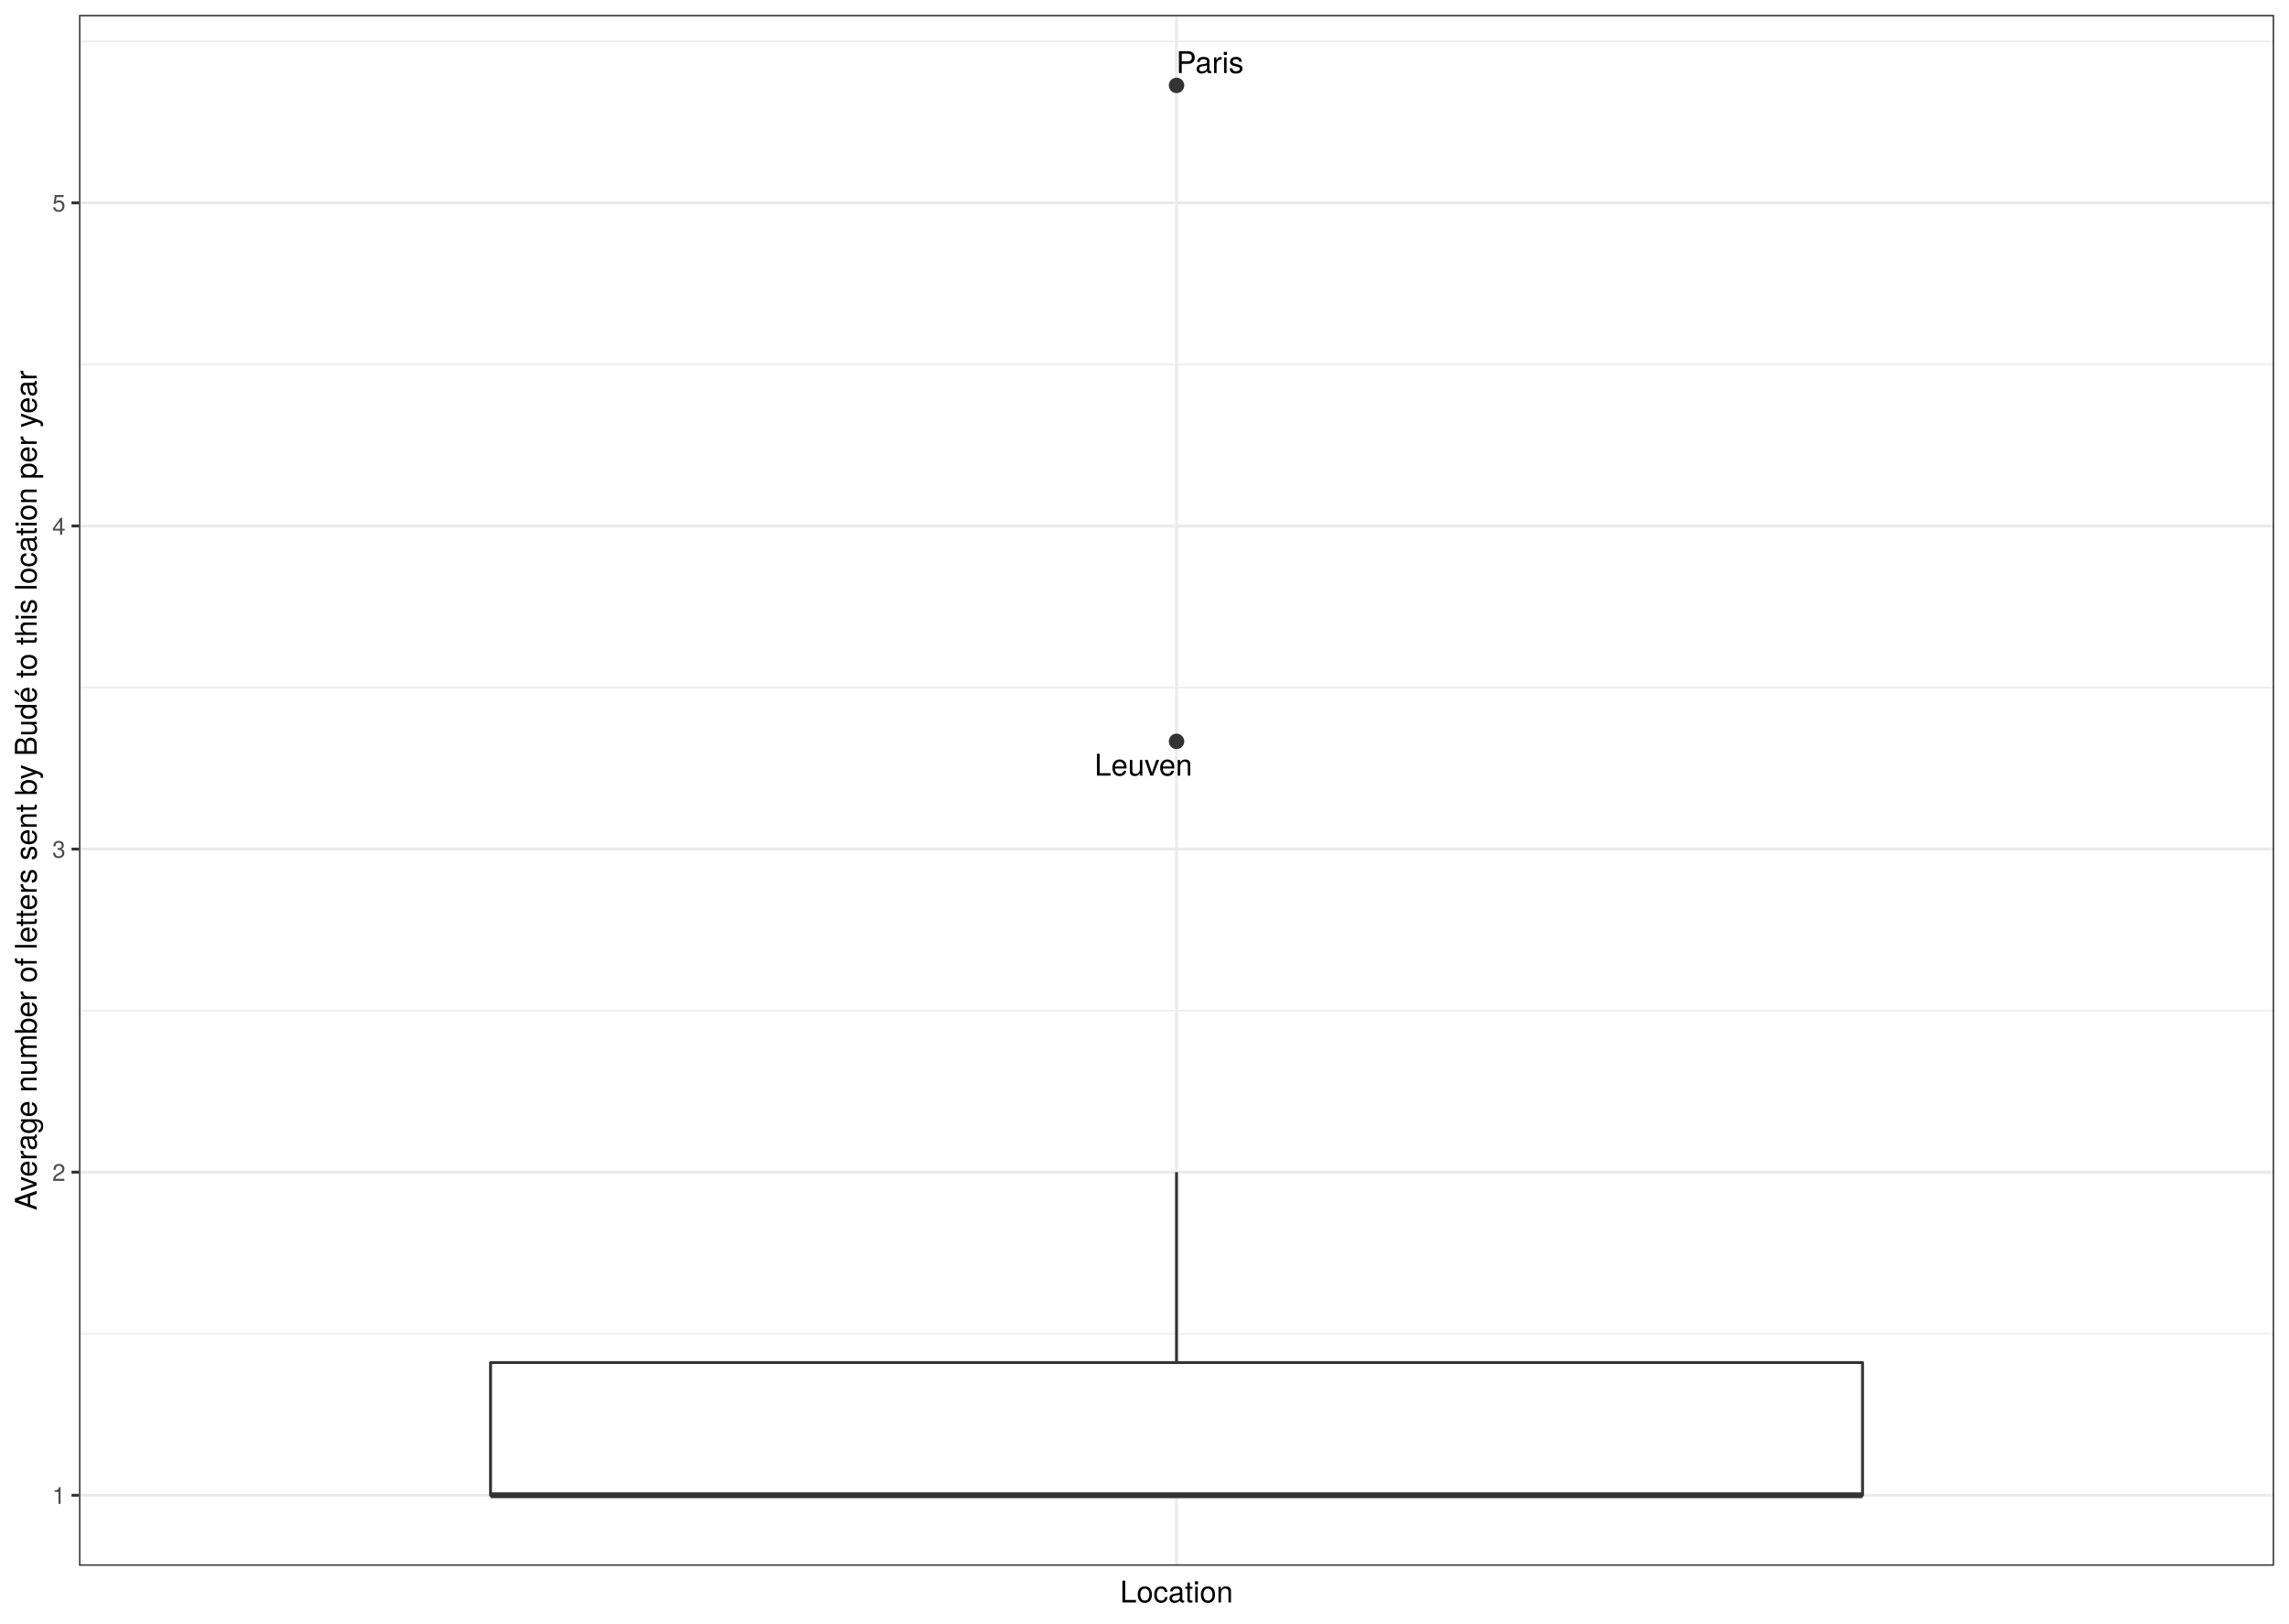
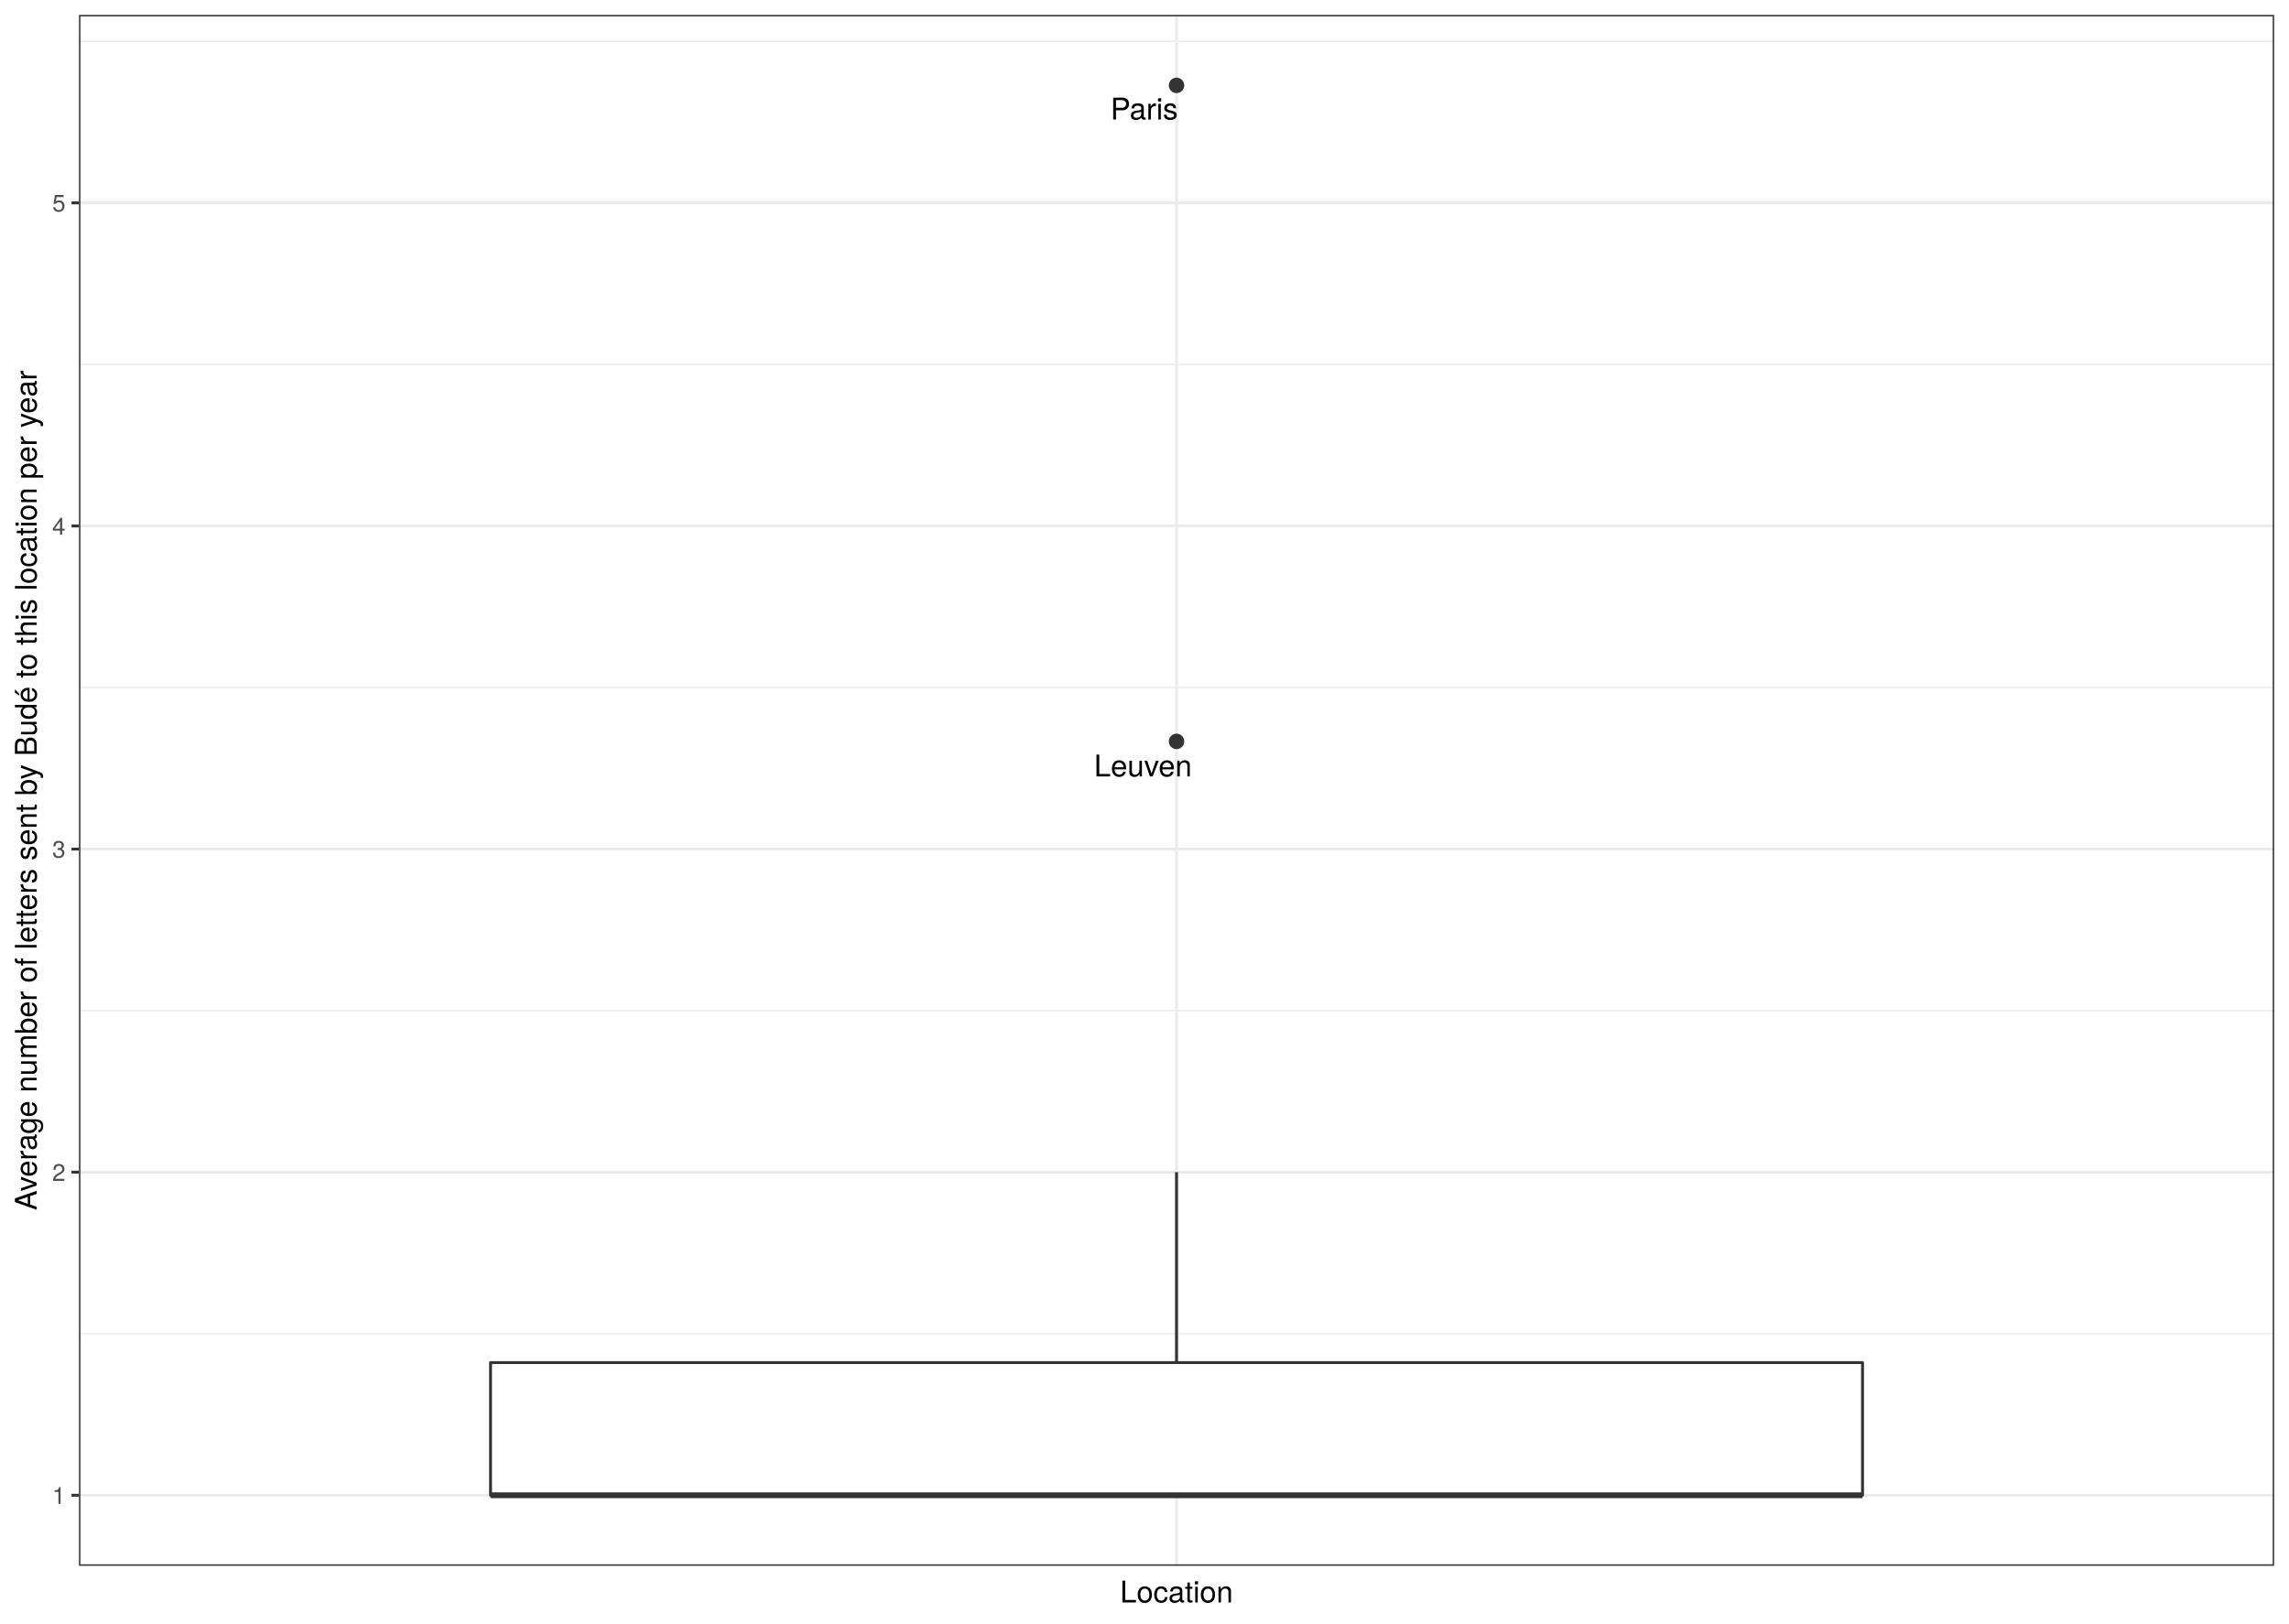
<svg xmlns="http://www.w3.org/2000/svg" class="svglite" width="842.40pt" height="597.60pt" viewBox="0 0 842.40 597.60">
  <defs>
    <style type="text/css">
    .svglite line, .svglite polyline, .svglite polygon, .svglite path, .svglite rect, .svglite circle {
      fill: none;
      stroke: #000000;
      stroke-linecap: round;
      stroke-linejoin: round;
      stroke-miterlimit: 10.00;
    }
    .svglite text {
      white-space: pre;
    }
  </style>
  </defs>
  <rect width="100%" height="100%" style="stroke: none; fill: #FFFFFF;" />
  <defs>
    <clipPath id="cpMC4wMHw4NDIuNDB8MC4wMHw1OTcuNjA=">
      <rect x="0.00" y="0.00" width="842.40" height="597.60" />
    </clipPath>
  </defs>
  <g clip-path="url(#cpMC4wMHw4NDIuNDB8MC4wMHw1OTcuNjA=)">
    <rect x="0.00" y="-0" width="842.40" height="597.60" style="stroke-width: 1.07; stroke: #FFFFFF; fill: #FFFFFF;" />
  </g>
  <defs>
    <clipPath id="cpMjkuMDZ8ODM2LjkyfDUuNDh8NTc2LjMz">
      <rect x="29.06" y="5.48" width="807.87" height="570.85" />
    </clipPath>
  </defs>
  <g clip-path="url(#cpMjkuMDZ8ODM2LjkyfDUuNDh8NTc2LjMz)">
    <rect x="29.06" y="5.48" width="807.87" height="570.85" style="stroke-width: 1.07; stroke: none; fill: #FFFFFF;" />
    <polyline points="29.06,490.92 836.92,490.92 " style="stroke-width: 0.53; stroke: #EBEBEB; stroke-linecap: butt;" />
    <polyline points="29.06,371.99 836.92,371.99 " style="stroke-width: 0.53; stroke: #EBEBEB; stroke-linecap: butt;" />
    <polyline points="29.06,253.06 836.92,253.06 " style="stroke-width: 0.53; stroke: #EBEBEB; stroke-linecap: butt;" />
    <polyline points="29.06,134.13 836.92,134.13 " style="stroke-width: 0.53; stroke: #EBEBEB; stroke-linecap: butt;" />
    <polyline points="29.06,15.21 836.92,15.21 " style="stroke-width: 0.53; stroke: #EBEBEB; stroke-linecap: butt;" />
    <polyline points="29.06,550.38 836.92,550.38 " style="stroke-width: 1.07; stroke: #EBEBEB; stroke-linecap: butt;" />
    <polyline points="29.06,431.45 836.92,431.45 " style="stroke-width: 1.07; stroke: #EBEBEB; stroke-linecap: butt;" />
    <polyline points="29.06,312.53 836.92,312.53 " style="stroke-width: 1.07; stroke: #EBEBEB; stroke-linecap: butt;" />
    <polyline points="29.06,193.60 836.92,193.60 " style="stroke-width: 1.07; stroke: #EBEBEB; stroke-linecap: butt;" />
    <polyline points="29.06,74.67 836.92,74.67 " style="stroke-width: 1.07; stroke: #EBEBEB; stroke-linecap: butt;" />
    <polyline points="432.99,576.33 432.99,5.48 " style="stroke-width: 1.07; stroke: #EBEBEB; stroke-linecap: butt;" />
    <circle cx="432.99" cy="31.43" r="2.49" style="stroke-width: 0.71; stroke: #333333; fill: #333333;" />
    <circle cx="432.99" cy="272.89" r="2.49" style="stroke-width: 0.71; stroke: #333333; fill: #333333;" />
    <line x1="432.99" y1="501.54" x2="432.99" y2="431.45" style="stroke-width: 1.07; stroke: #333333; stroke-linecap: butt;" />
    <line x1="432.99" y1="550.38" x2="432.99" y2="550.38" style="stroke-width: 1.07; stroke: #333333; stroke-linecap: butt;" />
    <polygon points="180.53,501.54 180.53,550.38 685.45,550.38 685.45,501.54 180.53,501.54 " style="stroke-width: 1.07; stroke: #333333; fill: #FFFFFF;" />
    <line x1="180.53" y1="550.38" x2="685.45" y2="550.38" style="stroke-width: 2.13; stroke: #333333; stroke-linecap: butt;" />
-     <text x="445.28" y="26.90" text-anchor="middle" style="font-size: 11.04px; font-family: &quot;TeX Gyre Heros&quot;;" textLength="26.27px" lengthAdjust="spacingAndGlyphs">Paris</text>
-     <text x="420.81" y="285.49" text-anchor="middle" style="font-size: 11.04px; font-family: &quot;TeX Gyre Heros&quot;;" textLength="40.05px" lengthAdjust="spacingAndGlyphs">Leuven</text>
+     <text x="421.09" y="43.99" text-anchor="middle" style="font-size: 11.04px; font-family: &quot;TeX Gyre Heros&quot;;" textLength="26.27px" lengthAdjust="spacingAndGlyphs">Paris</text>
+     <text x="420.64" y="285.80" text-anchor="middle" style="font-size: 11.04px; font-family: &quot;TeX Gyre Heros&quot;;" textLength="40.05px" lengthAdjust="spacingAndGlyphs">Leuven</text>
    <rect x="29.06" y="5.48" width="807.87" height="570.85" style="stroke-width: 1.07; stroke: #333333;" />
  </g>
  <g clip-path="url(#cpMC4wMHw4NDIuNDB8MC4wMHw1OTcuNjA=)">
    <text x="24.12" y="553.59" text-anchor="end" style="font-size: 8.80px;fill: #4D4D4D; font-family: &quot;TeX Gyre Heros&quot;;" textLength="5.59px" lengthAdjust="spacingAndGlyphs">1</text>
    <text x="24.12" y="434.66" text-anchor="end" style="font-size: 8.80px;fill: #4D4D4D; font-family: &quot;TeX Gyre Heros&quot;;" textLength="5.59px" lengthAdjust="spacingAndGlyphs">2</text>
    <text x="24.12" y="315.73" text-anchor="end" style="font-size: 8.80px;fill: #4D4D4D; font-family: &quot;TeX Gyre Heros&quot;;" textLength="5.59px" lengthAdjust="spacingAndGlyphs">3</text>
    <text x="24.12" y="196.81" text-anchor="end" style="font-size: 8.80px;fill: #4D4D4D; font-family: &quot;TeX Gyre Heros&quot;;" textLength="5.59px" lengthAdjust="spacingAndGlyphs">4</text>
    <text x="24.12" y="77.88" text-anchor="end" style="font-size: 8.80px;fill: #4D4D4D; font-family: &quot;TeX Gyre Heros&quot;;" textLength="5.59px" lengthAdjust="spacingAndGlyphs">5</text>
    <polyline points="26.32,550.38 29.06,550.38 " style="stroke-width: 1.07; stroke: #333333; stroke-linecap: butt;" />
    <polyline points="26.32,431.45 29.06,431.45 " style="stroke-width: 1.07; stroke: #333333; stroke-linecap: butt;" />
    <polyline points="26.32,312.53 29.06,312.53 " style="stroke-width: 1.07; stroke: #333333; stroke-linecap: butt;" />
    <polyline points="26.32,193.60 29.06,193.60 " style="stroke-width: 1.07; stroke: #333333; stroke-linecap: butt;" />
    <polyline points="26.32,74.67 29.06,74.67 " style="stroke-width: 1.07; stroke: #333333; stroke-linecap: butt;" />
    <text x="432.99" y="589.83" text-anchor="middle" style="font-size: 11.00px; font-family: &quot;TeX Gyre Heros&quot;;" textLength="46.53px" lengthAdjust="spacingAndGlyphs">Location</text>
    <text transform="translate(13.50,290.91) rotate(-90)" text-anchor="middle" style="font-size: 11.00px; font-family: &quot;TeX Gyre Heros&quot;;" textLength="355.79px" lengthAdjust="spacingAndGlyphs">Average number of letters sent by Budé to this location per year</text>
  </g>
</svg>
